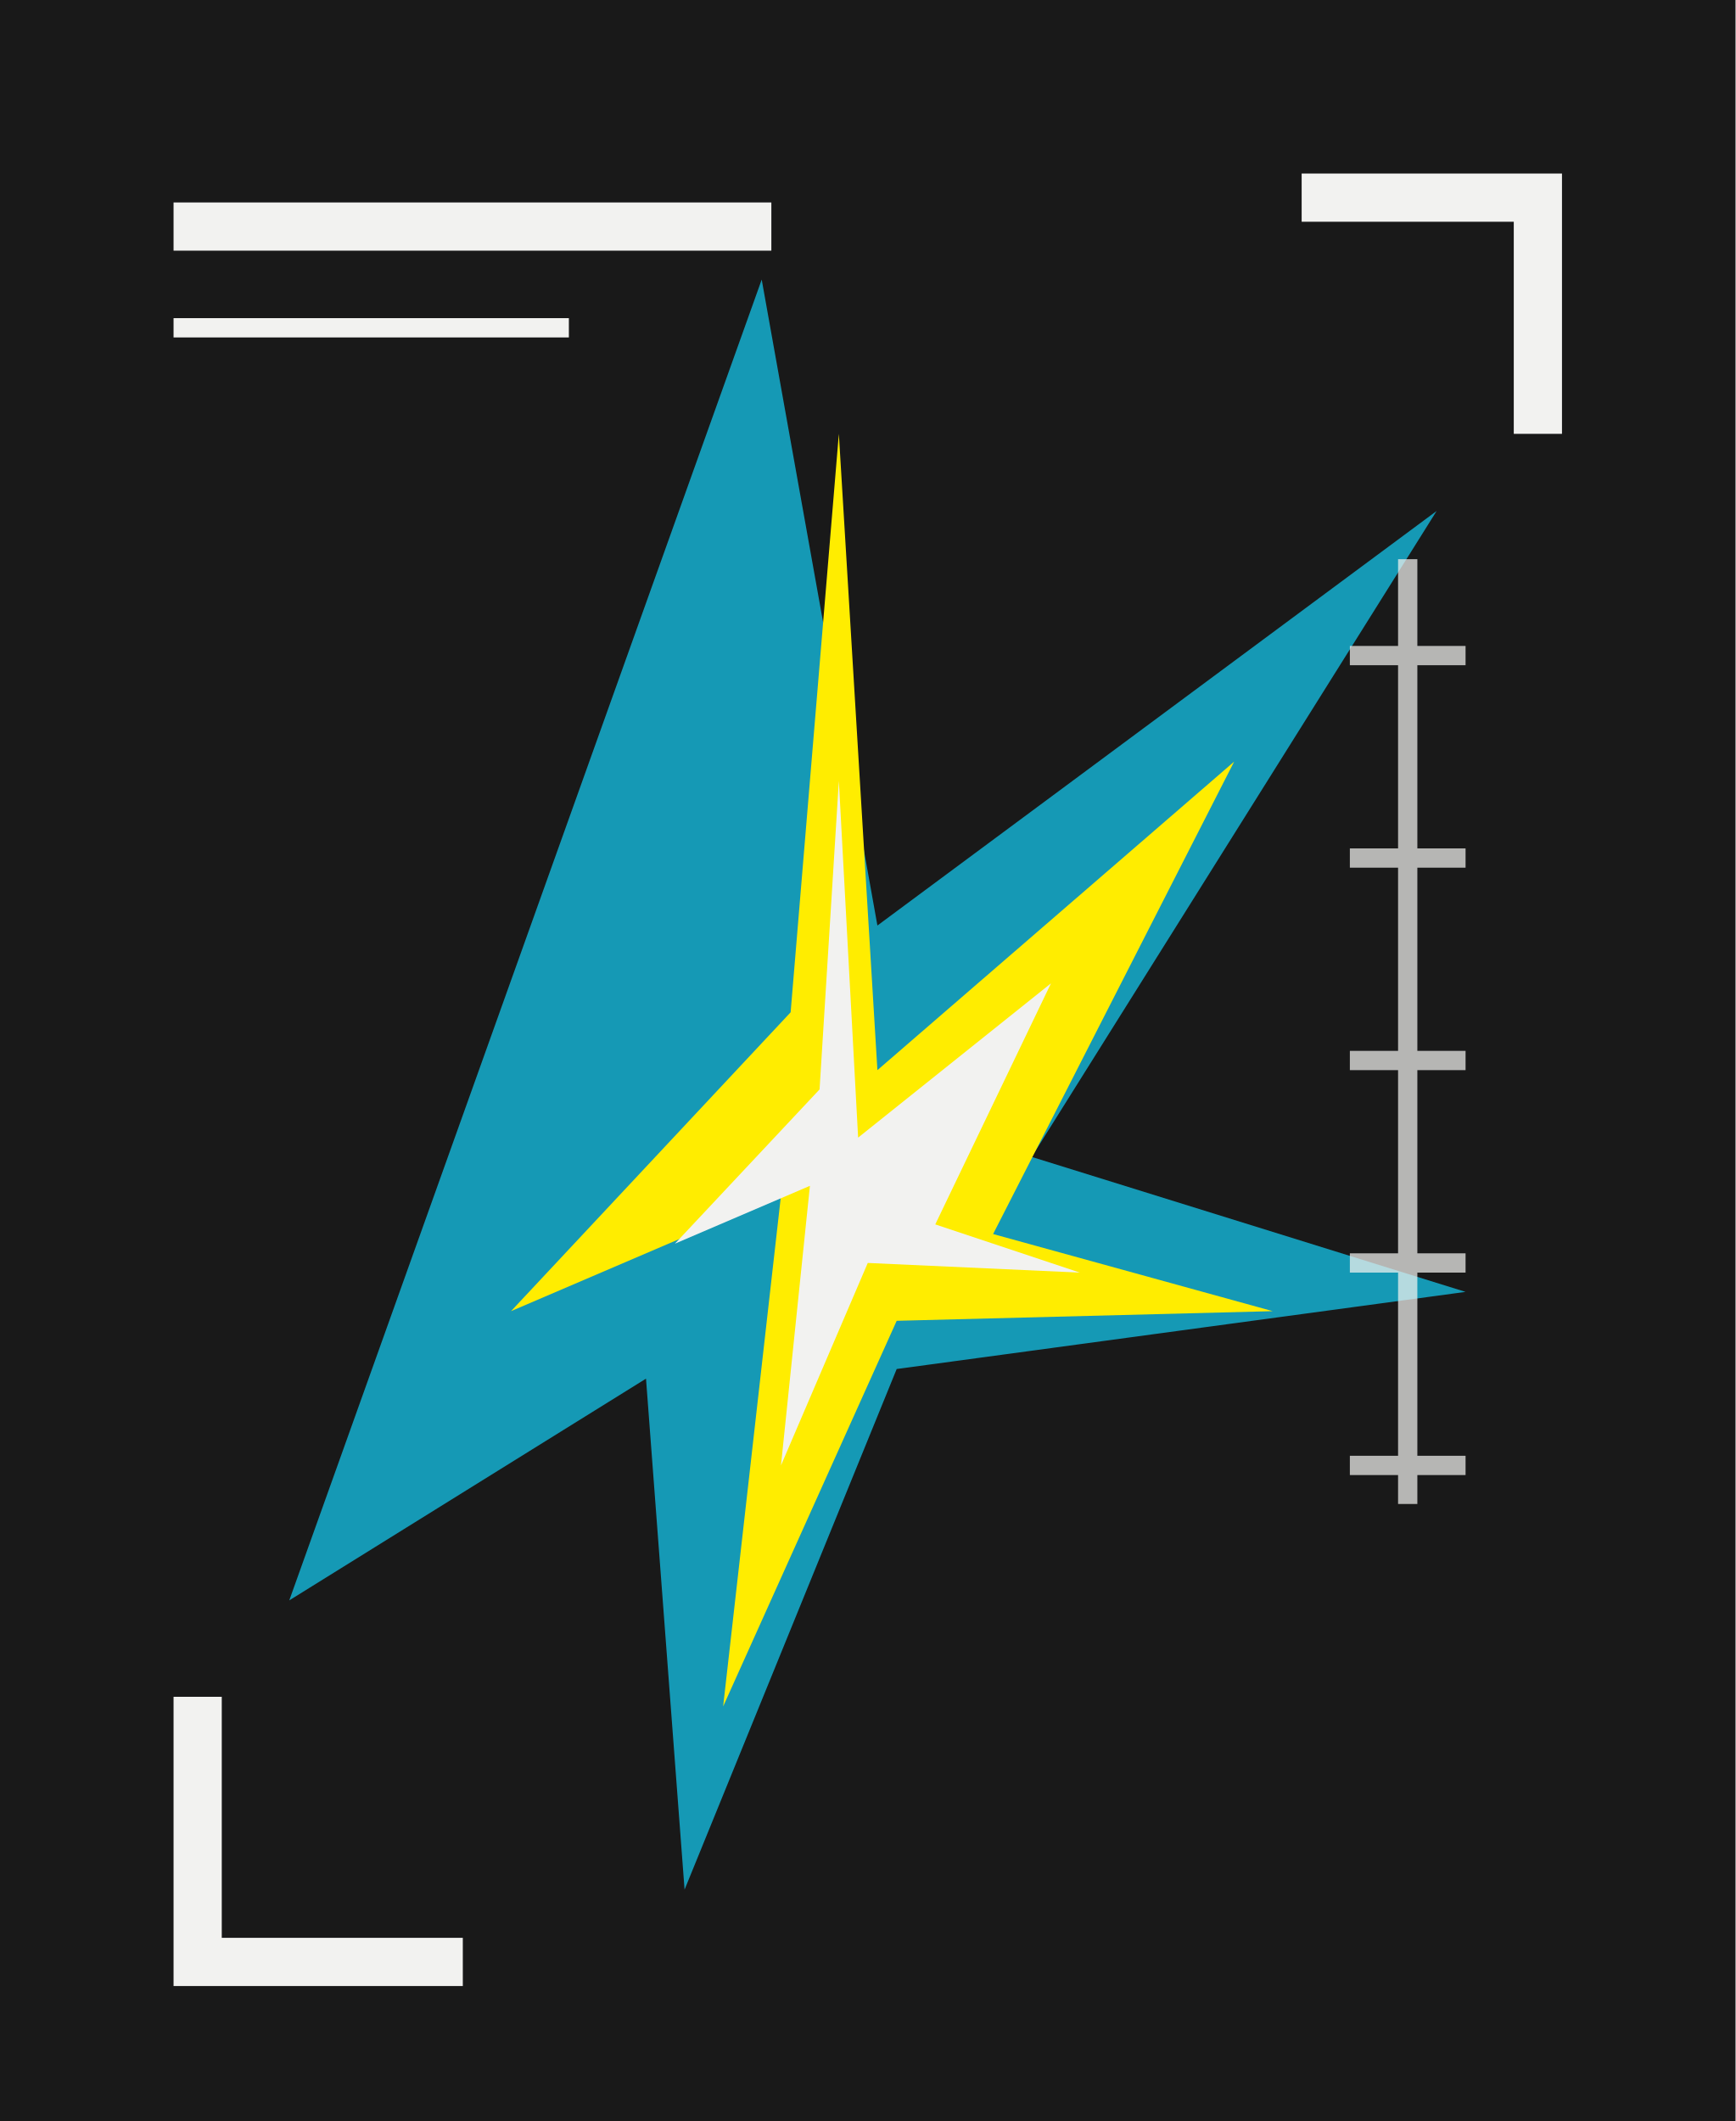
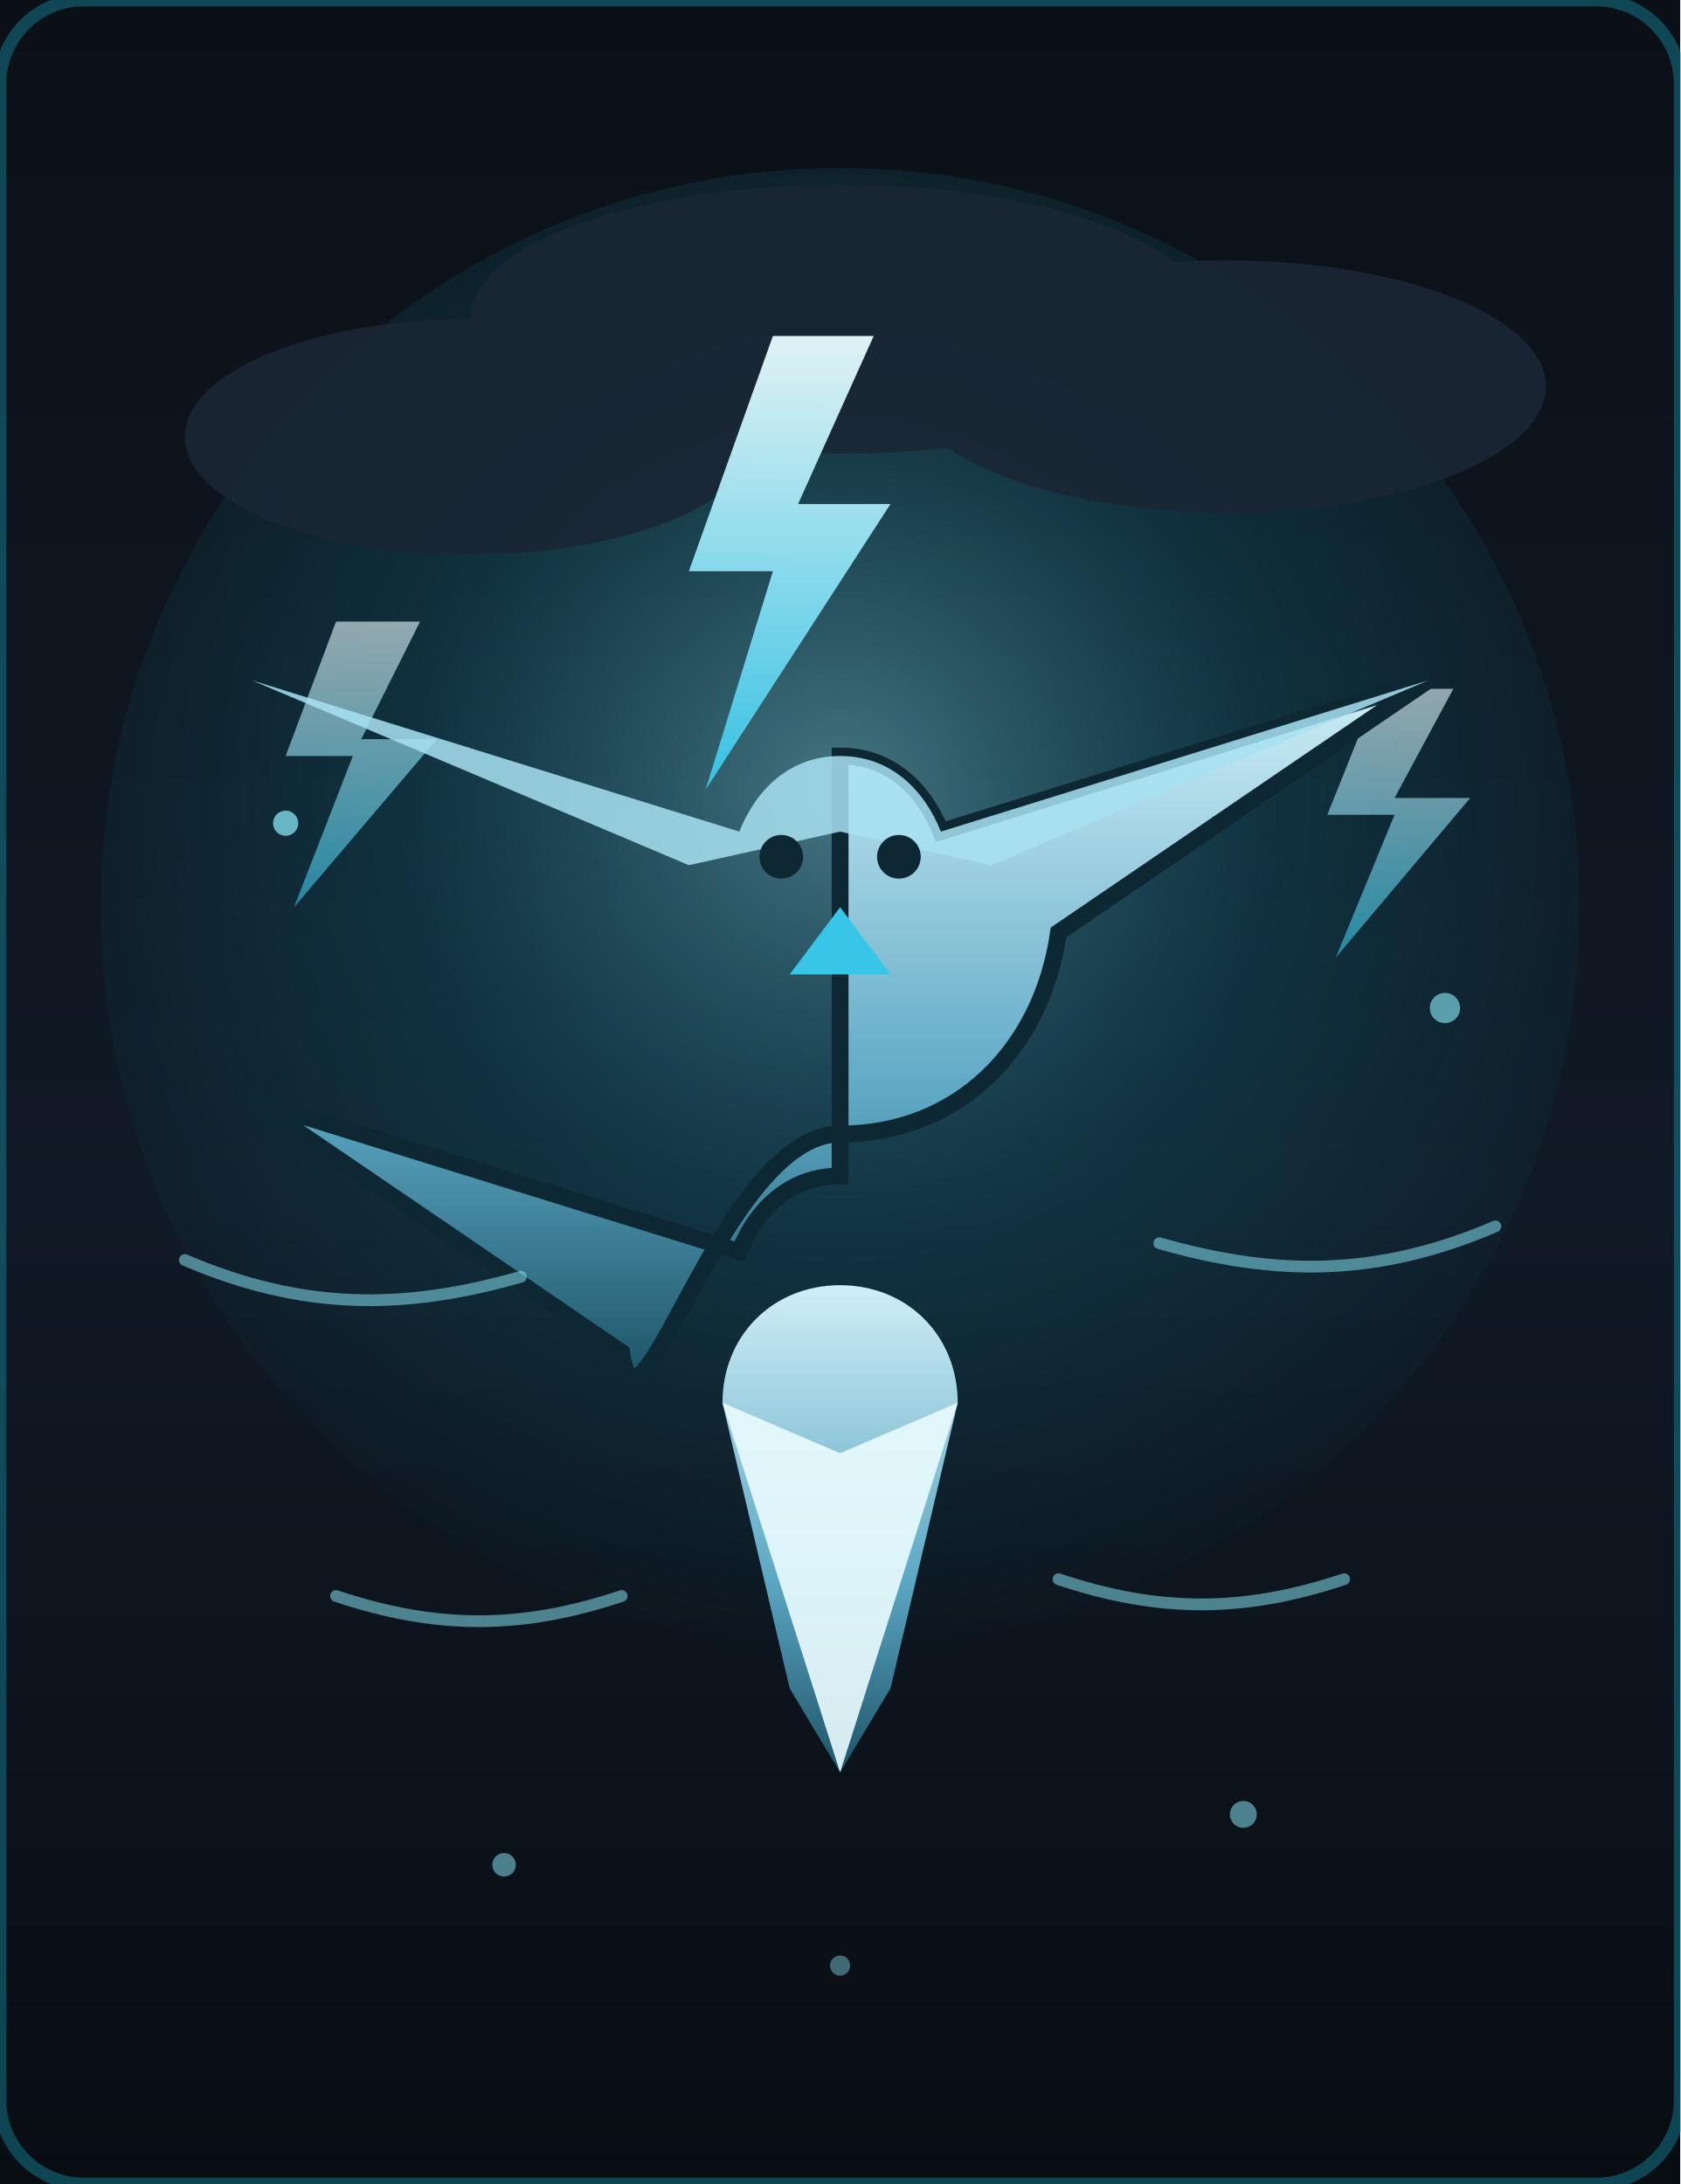
- <svg xmlns="http://www.w3.org/2000/svg" viewBox="0 0 180 220" role="img" aria-labelledby="title desc">
-   <rect width="180" height="220" fill="#191919" />
-   <path d="m30 166 49-137 12 67 58-43-42 67 45 14-59 8-22 54-4-53z" fill="#1599b5" />
-   <path d="m87 45 4 66 37-32-25 49 29 8-39 1-18 40 6-53-28 12 29-31z" fill="#ffed00" />
-   <path d="m87 81 2 37 20-16-12 25 15 5-22-1-9 21 3-29-14 6 15-16z" fill="#f2f2f0" />
-   <path d="M18 21h62v5H18zm0 12h41v2H18zM135 18h27v27h-5V23h-22zM18 176h5v25h25v5H18z" fill="#f2f2f0" />
-   <path d="M146 58v98M140 68h12M140 89h12M140 110h12M140 131h12M140 152h12" stroke="#f2f2f0" stroke-width="2" opacity=".72" />
+ <svg xmlns="http://www.w3.org/2000/svg" viewBox="0 0 200 260" role="img" aria-labelledby="title desc">
+   <defs>
+     <linearGradient id="s-bg" x1="0" y1="0" x2="0" y2="1">
+       <stop offset="0" stop-color="#0b1016" />
+       <stop offset=".55" stop-color="#101a26" />
+       <stop offset="1" stop-color="#080d12" />
+     </linearGradient>
+     <radialGradient id="s-halo" cx=".5" cy=".42" r=".6">
+       <stop offset="0" stop-color="#8ef0ff" stop-opacity=".44" />
+       <stop offset=".5" stop-color="#1599b5" stop-opacity=".2" />
+       <stop offset="1" stop-color="#1599b5" stop-opacity="0" />
+     </radialGradient>
+     <linearGradient id="s-bird" x1="0" y1="0" x2="0" y2="1">
+       <stop offset="0" stop-color="#cfeef7" />
+       <stop offset=".6" stop-color="#5da8c4" />
+       <stop offset="1" stop-color="#1d5468" />
+     </linearGradient>
+     <linearGradient id="s-bolt" x1="0" y1="0" x2="0" y2="1">
+       <stop offset="0" stop-color="#eafcff" />
+       <stop offset="1" stop-color="#37c6e8" />
+     </linearGradient>
+   </defs>
+   <rect width="200" height="260" fill="url(#s-bg)" />
+   <circle cx="100" cy="108" r="88" fill="url(#s-halo)" />
+   <g fill="#1a2634" opacity=".9">
+     <ellipse cx="56" cy="52" rx="34" ry="14" />
+     <ellipse cx="146" cy="46" rx="38" ry="15" />
+     <ellipse cx="100" cy="38" rx="44" ry="16" />
+   </g>
+   <g fill="url(#s-bolt)">
+     <path d="M92 40l-10 28h10l-8 26 22-34h-11l9-20Z" opacity=".95" />
+     <path d="M40 74l-6 16h8l-7 18 17-20h-9l7-14Z" opacity=".6" />
+     <path d="M164 82l-6 15h8l-7 17 16-19h-9l7-13Z" opacity=".6" />
+   </g>
+   <g transform="translate(100 128)">
+     <path d="M0-38c6 0 10 4 12 9l58-18-44 30c-2 14-12 24-26 24S-24 47-26 33l-44-30 58 18c2-5 6-9 12-9Z" fill="url(#s-bird)" stroke="#0d2833" stroke-width="2" />
+     <path d="M0-38c6 0 10 4 12 9l58-18-52 22-18-4-18 4-52-22 58 18c2-5 6-9 12-9Z" fill="#a8e2f2" opacity=".85" />
+     <path d="M0 25c8 0 14 6 14 14l-8 34-6 10-6-10-8-34c0-8 6-14 14-14Z" fill="url(#s-bird)" />
+     <path d="M-14 39l14 6 14-6-14 44Z" fill="#eafcff" opacity=".9" />
+     <circle cx="-7" cy="-26" r="2.6" fill="#0d2833" />
+     <circle cx="7" cy="-26" r="2.6" fill="#0d2833" />
+     <path d="M0-20l-6 8h12Z" fill="#37c6e8" />
+   </g>
+   <g stroke="#8ef0ff" stroke-opacity=".5" stroke-width="1.4" fill="none" stroke-linecap="round">
+     <path d="M22 150c14 6 26 6 40 2M138 148c14 4 26 4 40-2M40 190c12 4 22 4 34 0M126 188c12 4 22 4 34 0" />
+   </g>
+   <g fill="#8ef0ff">
+     <circle cx="34" cy="98" r="1.5" opacity=".7" />
+     <circle cx="172" cy="120" r="1.8" opacity=".6" />
+     <circle cx="60" cy="222" r="1.4" opacity=".5" />
+     <circle cx="148" cy="216" r="1.6" opacity=".5" />
+     <circle cx="100" cy="234" r="1.2" opacity=".4" />
+   </g>
+   <rect width="200" height="260" fill="none" stroke="#1599b5" stroke-opacity=".4" stroke-width="1.5" rx="10" />
</svg>
